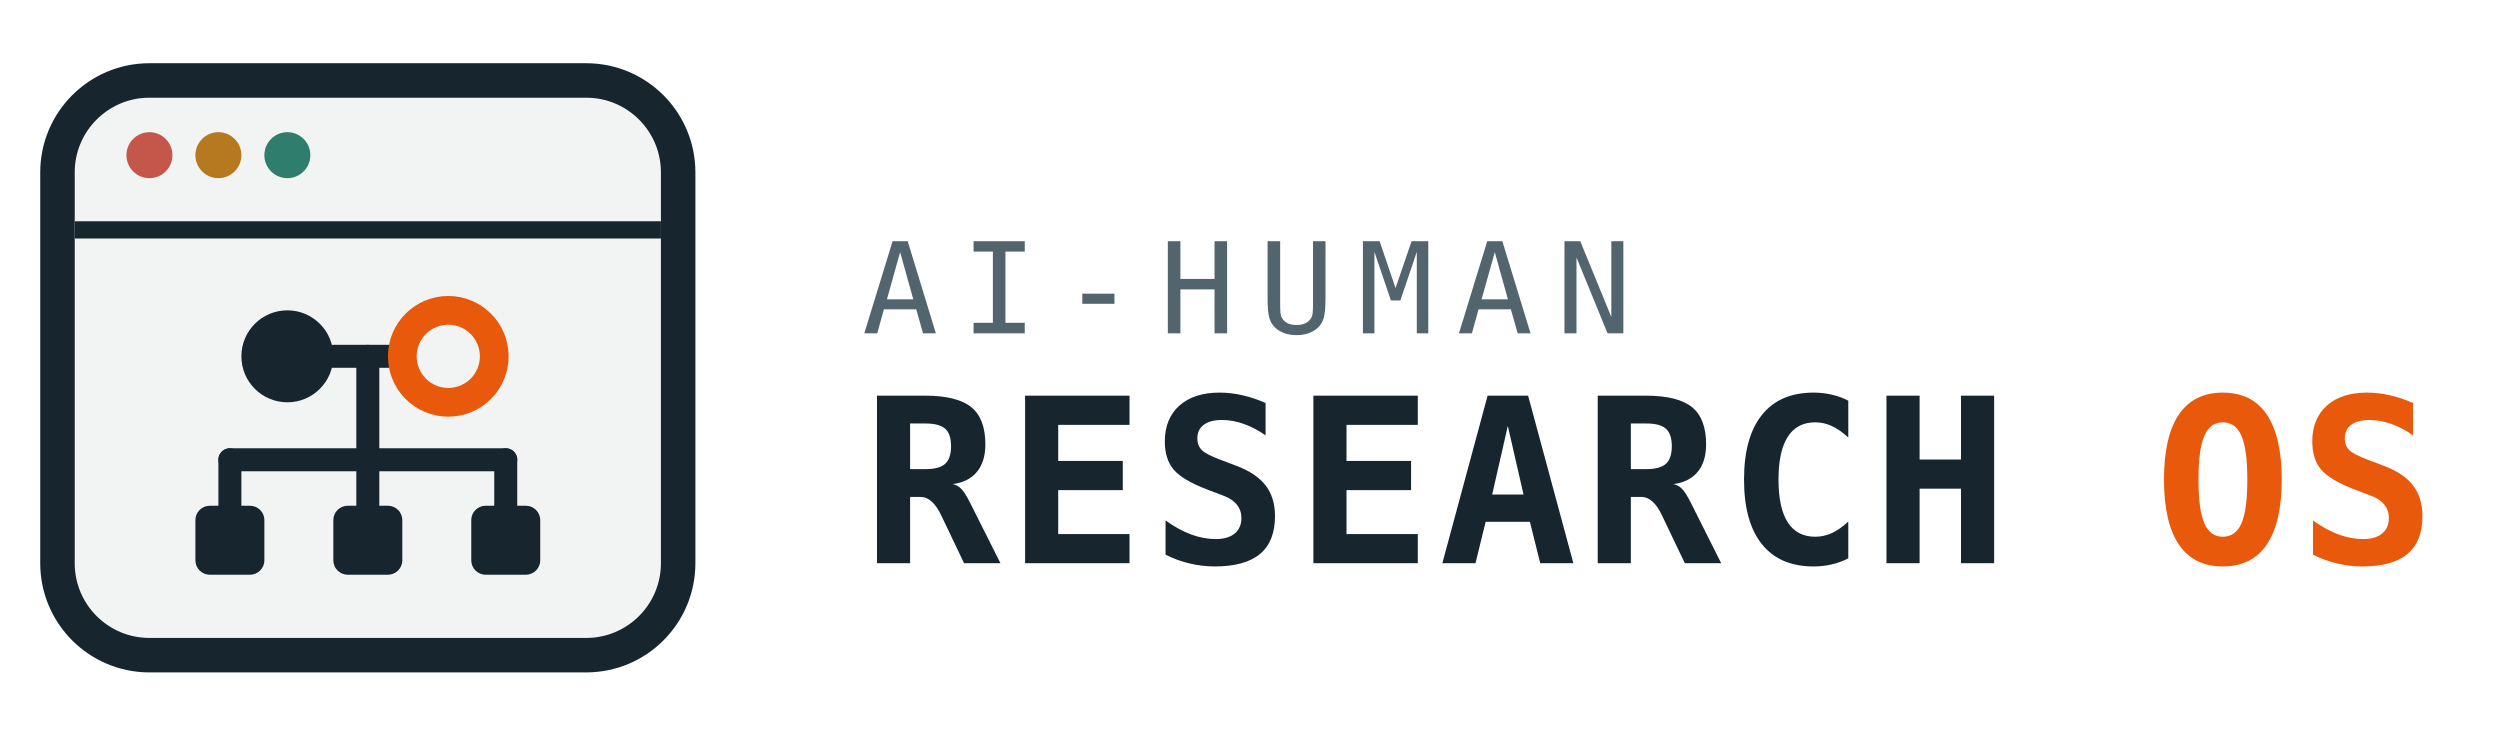
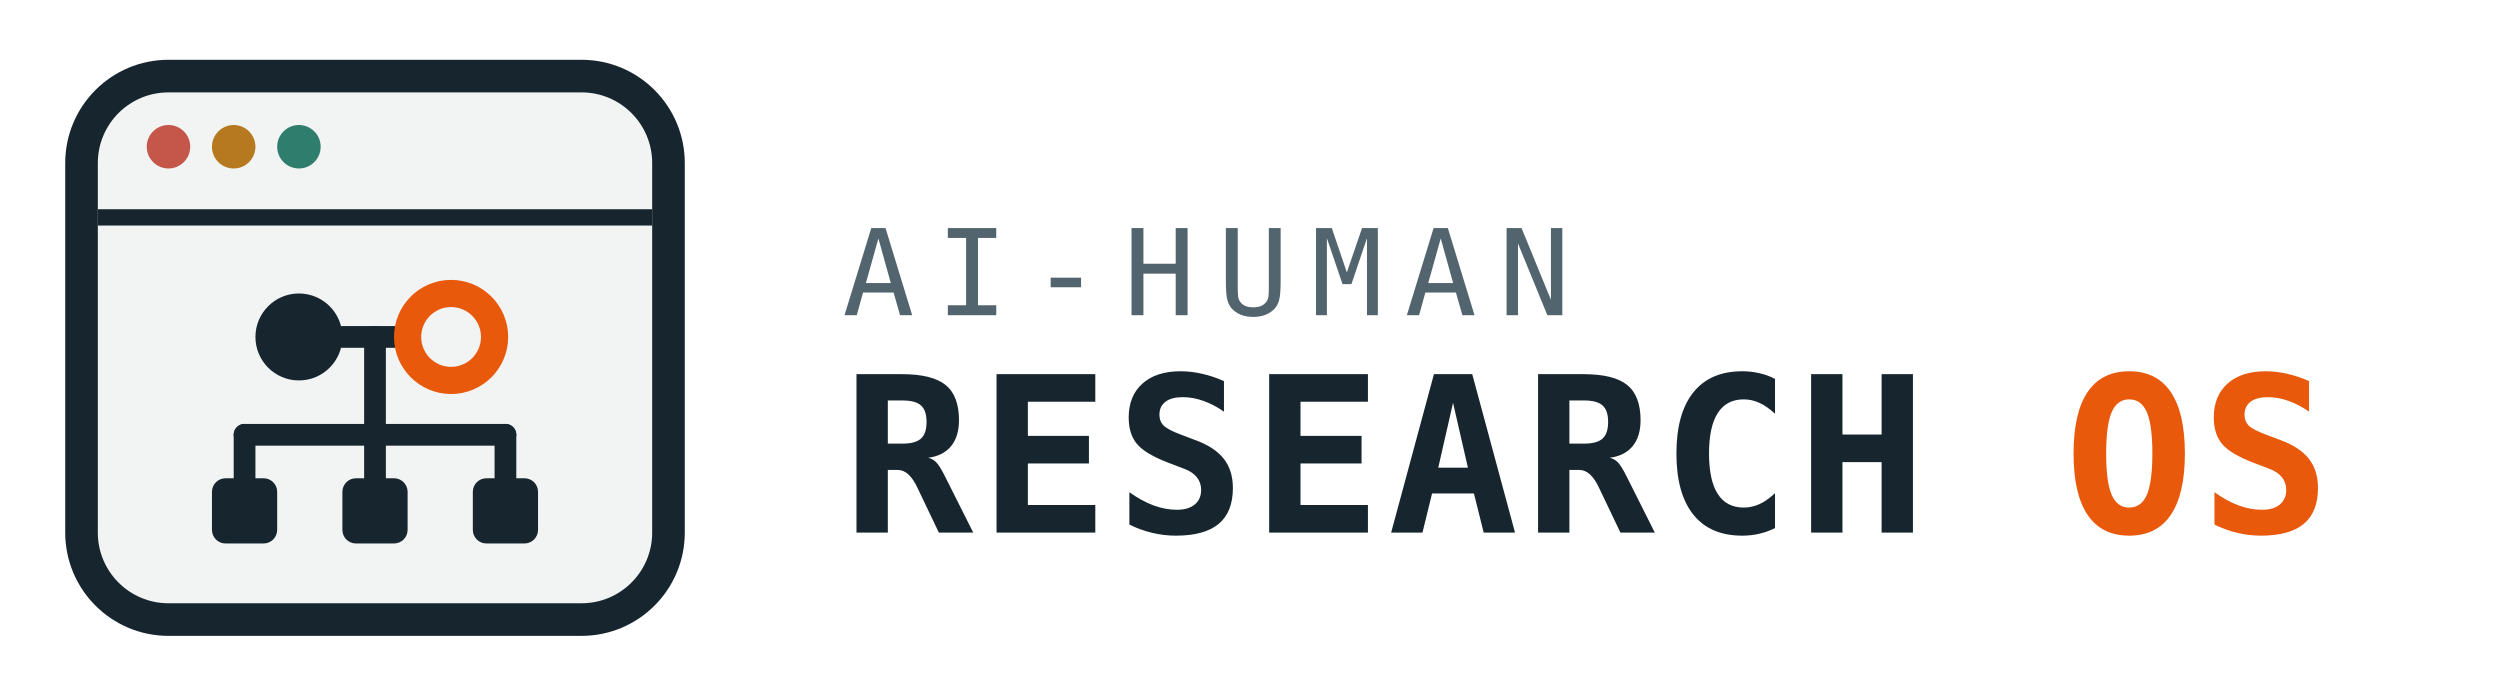
- <svg xmlns="http://www.w3.org/2000/svg" viewBox="0 0 435 128" width="435" height="128" role="img" aria-label="AI-Human Research OS">
+ <svg xmlns="http://www.w3.org/2000/svg" viewBox="-5 0 460 128" width="460" height="128" role="img" aria-label="AI-Human Research OS">
  <rect x="10" y="14" width="108" height="100" rx="16" fill="#F2F4F3" stroke="#17262E" stroke-width="6" />
  <line x1="13" y1="40" x2="115" y2="40" stroke="#17262E" stroke-width="3" />
  <circle cx="26" cy="27" r="4" fill="#C4564A" />
  <circle cx="38" cy="27" r="4" fill="#B7791F" />
  <circle cx="50" cy="27" r="4" fill="#2F7D6D" />
  <g stroke="#17262E" stroke-width="4" stroke-linecap="round" fill="none">
    <line x1="58" y1="62" x2="67.5" y2="62" />
    <line x1="64" y1="62" x2="64" y2="80" />
    <line x1="40" y1="80" x2="88" y2="80" />
    <line x1="40" y1="80" x2="40" y2="88" />
    <line x1="64" y1="80" x2="64" y2="88" />
    <line x1="88" y1="80" x2="88" y2="88" />
  </g>
  <circle cx="50" cy="62" r="8" fill="#17262E" />
  <circle cx="78" cy="62" r="8" fill="#F2F4F3" stroke="#E8590C" stroke-width="5" />
  <rect x="34" y="88" width="12" height="12" rx="2.5" fill="#17262E" />
  <rect x="58" y="88" width="12" height="12" rx="2.5" fill="#17262E" />
  <rect x="82" y="88" width="12" height="12" rx="2.5" fill="#17262E" />
  <text x="150" y="58" font-family="IBM Plex Mono, ui-monospace, Menlo, Consolas, monospace" font-size="22" font-weight="500" letter-spacing="4" fill="#52646E">AI-HUMAN</text>
  <text x="150" y="98" font-family="IBM Plex Mono, ui-monospace, Menlo, Consolas, monospace" font-size="40" font-weight="700" letter-spacing="1" fill="#17262E">RESEARCH <tspan fill="#E8590C">OS</tspan>
  </text>
</svg>
